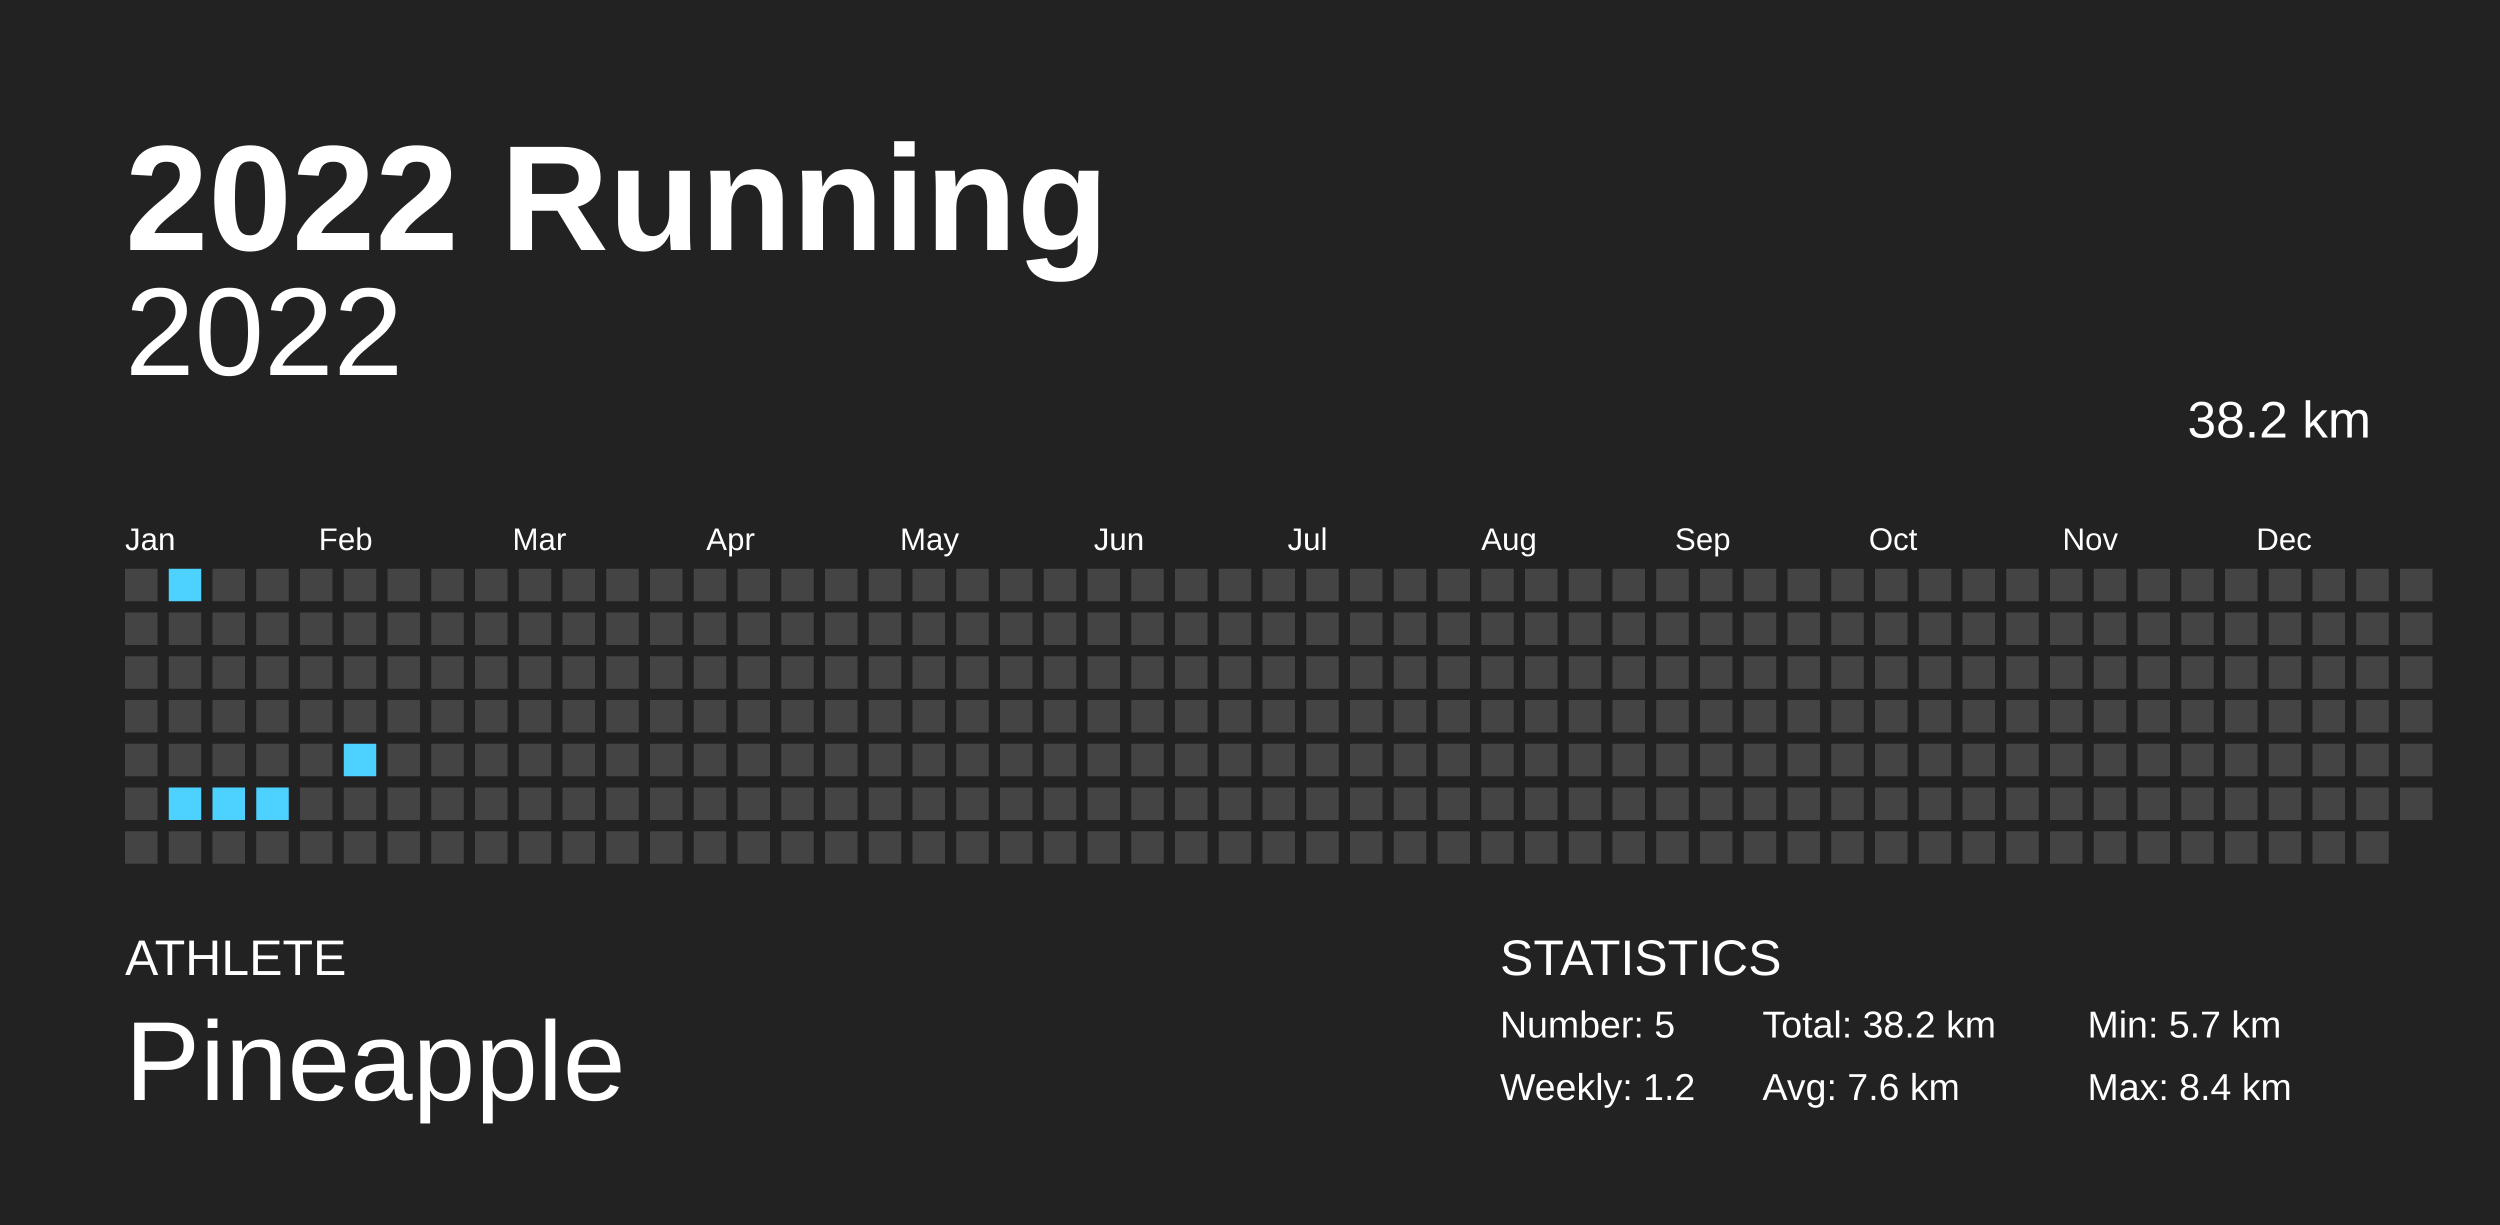
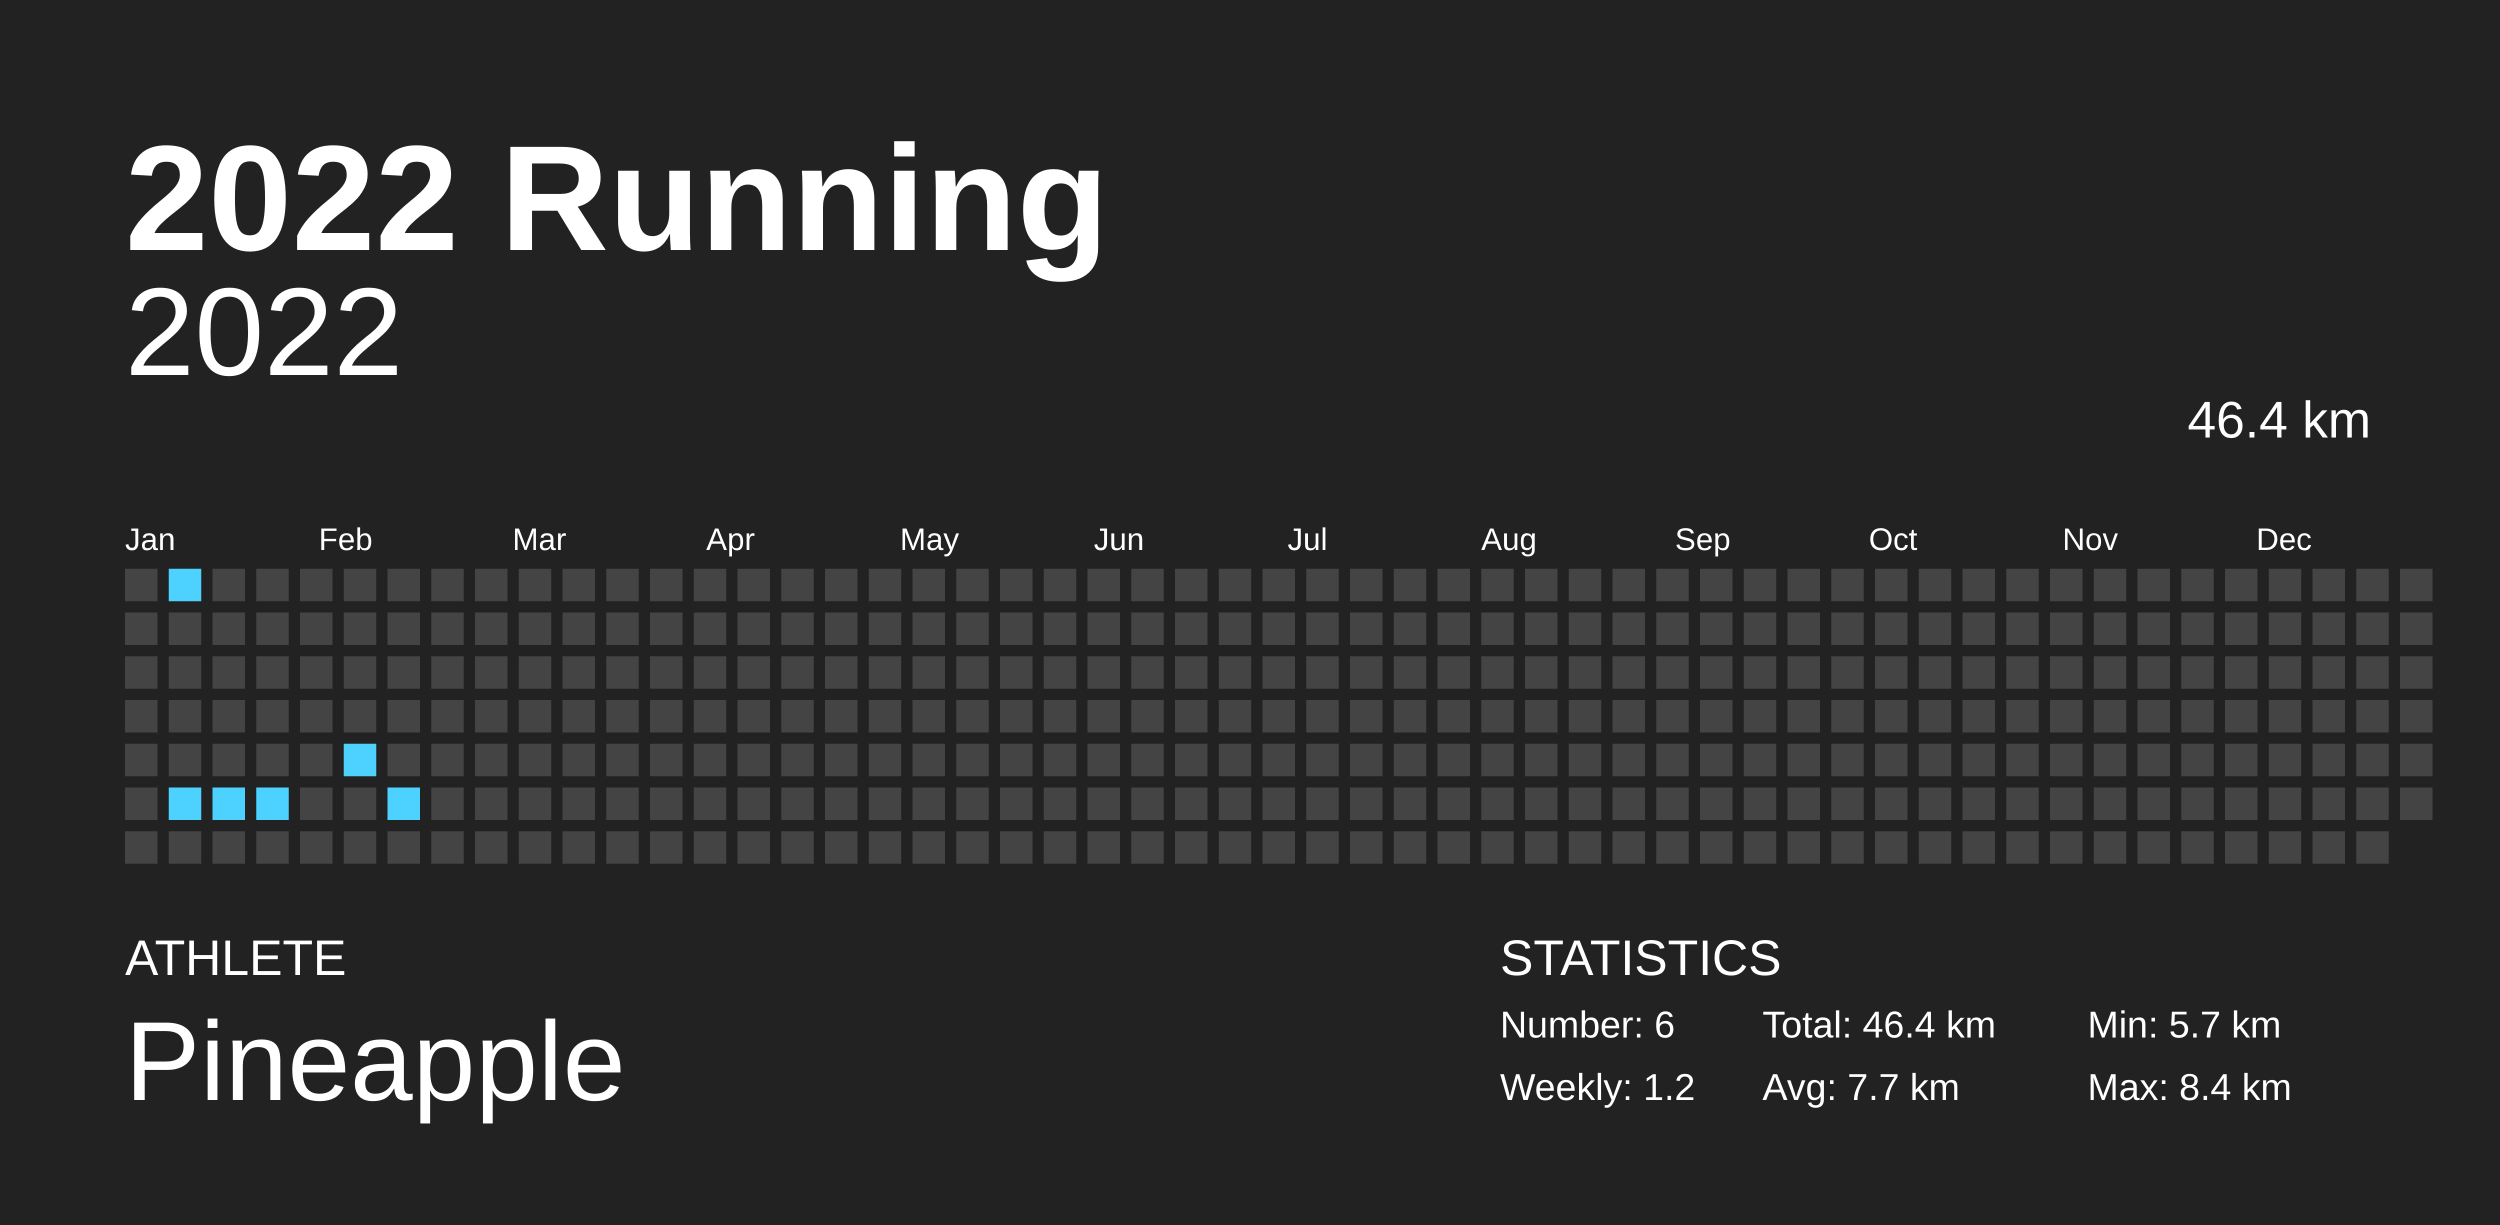
<svg xmlns="http://www.w3.org/2000/svg" baseProfile="full" height="98mm" version="1.1" viewBox="0,0,200,98" width="200mm">
  <defs />
  <rect fill="#222222" height="98" width="200" x="0" y="0" />
  <text fill="#FFFFFF" style="font-size:12px; font-family:Arial; font-weight:bold;" x="10" y="20">2022 Running</text>
  <text fill="#FFFFFF" style="font-size:4px; font-family:Arial" x="10" y="78">ATHLETE</text>
  <text fill="#FFFFFF" style="font-size:9px; font-family:Arial" x="10" y="88">Pineapple</text>
  <text fill="#FFFFFF" style="font-size:4px; font-family:Arial" x="120" y="78">STATISTICS</text>
-   <text fill="#FFFFFF" style="font-size:3px; font-family:Arial" x="120" y="83">Number: 5</text>
+   <text fill="#FFFFFF" style="font-size:3px; font-family:Arial" x="120" y="83">Number: 6</text>
  <text fill="#FFFFFF" style="font-size:3px; font-family:Arial" x="120" y="88">Weekly: 1.2</text>
-   <text fill="#FFFFFF" style="font-size:3px; font-family:Arial" x="141" y="83">Total: 38.2 km</text>
-   <text fill="#FFFFFF" style="font-size:3px; font-family:Arial" x="141" y="88">Avg: 7.6 km</text>
+   <text fill="#FFFFFF" style="font-size:3px; font-family:Arial" x="141" y="83">Total: 46.4 km</text>
+   <text fill="#FFFFFF" style="font-size:3px; font-family:Arial" x="141" y="88">Avg: 7.7 km</text>
  <text fill="#FFFFFF" style="font-size:3px; font-family:Arial" x="167" y="83">Min: 5.7 km</text>
  <text fill="#FFFFFF" style="font-size:3px; font-family:Arial" x="167" y="88">Max: 8.4 km</text>
  <text alignment-baseline="hanging" fill="#FFFFFF" style="font-size:10.0px; font-family:Arial;" x="10" y="30">2022</text>
-   <text alignment-baseline="hanging" fill="#FFFFFF" style="font-size:4.125px; font-family:Arial;" x="175" y="35">38.2 km</text>
+   <text alignment-baseline="hanging" fill="#FFFFFF" style="font-size:4.125px; font-family:Arial;" x="175" y="35">46.4 km</text>
  <text fill="#FFFFFF" style="font-size:2.5px; font-family:Arial" x="10.0" y="44">Jan</text>
  <text fill="#FFFFFF" style="font-size:2.5px; font-family:Arial" x="25.5" y="44">Feb</text>
  <text fill="#FFFFFF" style="font-size:2.5px; font-family:Arial" x="41.0" y="44">Mar</text>
  <text fill="#FFFFFF" style="font-size:2.5px; font-family:Arial" x="56.5" y="44">Apr</text>
  <text fill="#FFFFFF" style="font-size:2.5px; font-family:Arial" x="72.0" y="44">May</text>
  <text fill="#FFFFFF" style="font-size:2.5px; font-family:Arial" x="87.5" y="44">Jun</text>
  <text fill="#FFFFFF" style="font-size:2.5px; font-family:Arial" x="103.0" y="44">Jul</text>
  <text fill="#FFFFFF" style="font-size:2.5px; font-family:Arial" x="118.5" y="44">Aug</text>
  <text fill="#FFFFFF" style="font-size:2.5px; font-family:Arial" x="134.0" y="44">Sep</text>
  <text fill="#FFFFFF" style="font-size:2.5px; font-family:Arial" x="149.5" y="44">Oct</text>
  <text fill="#FFFFFF" style="font-size:2.5px; font-family:Arial" x="165.0" y="44">Nov</text>
  <text fill="#FFFFFF" style="font-size:2.5px; font-family:Arial" x="180.5" y="44">Dec</text>
  <rect fill="#444444" height="2.6" width="2.6" x="10.0" y="45.5" />
  <rect fill="#444444" height="2.6" width="2.6" x="10.0" y="49.0" />
  <rect fill="#444444" height="2.6" width="2.6" x="10.0" y="52.5" />
  <rect fill="#444444" height="2.6" width="2.6" x="10.0" y="56.0" />
  <rect fill="#444444" height="2.6" width="2.6" x="10.0" y="59.5" />
  <rect fill="#444444" height="2.6" width="2.6" x="10.0" y="63.0" />
  <rect fill="#444444" height="2.6" width="2.6" x="10.0" y="66.5" />
  <rect fill="#4dd2ff" height="2.6" width="2.6" x="13.5" y="45.5" />
  <rect fill="#444444" height="2.6" width="2.6" x="13.5" y="49.0" />
  <rect fill="#444444" height="2.6" width="2.6" x="13.5" y="52.5" />
  <rect fill="#444444" height="2.6" width="2.6" x="13.5" y="56.0" />
  <rect fill="#444444" height="2.6" width="2.6" x="13.5" y="59.5" />
  <rect fill="#4dd2ff" height="2.6" width="2.6" x="13.5" y="63.0" />
  <rect fill="#444444" height="2.6" width="2.6" x="13.5" y="66.5" />
  <rect fill="#444444" height="2.6" width="2.6" x="17.0" y="45.5" />
  <rect fill="#444444" height="2.6" width="2.6" x="17.0" y="49.0" />
  <rect fill="#444444" height="2.6" width="2.6" x="17.0" y="52.5" />
  <rect fill="#444444" height="2.6" width="2.6" x="17.0" y="56.0" />
  <rect fill="#444444" height="2.6" width="2.6" x="17.0" y="59.5" />
  <rect fill="#4dd2ff" height="2.6" width="2.6" x="17.0" y="63.0" />
  <rect fill="#444444" height="2.6" width="2.6" x="17.0" y="66.5" />
  <rect fill="#444444" height="2.6" width="2.6" x="20.5" y="45.5" />
  <rect fill="#444444" height="2.6" width="2.6" x="20.5" y="49.0" />
  <rect fill="#444444" height="2.6" width="2.6" x="20.5" y="52.5" />
  <rect fill="#444444" height="2.6" width="2.6" x="20.5" y="56.0" />
  <rect fill="#444444" height="2.6" width="2.6" x="20.5" y="59.5" />
  <rect fill="#4dd2ff" height="2.6" width="2.6" x="20.5" y="63.0" />
  <rect fill="#444444" height="2.6" width="2.6" x="20.5" y="66.5" />
  <rect fill="#444444" height="2.6" width="2.6" x="24.0" y="45.5" />
  <rect fill="#444444" height="2.6" width="2.6" x="24.0" y="49.0" />
  <rect fill="#444444" height="2.6" width="2.6" x="24.0" y="52.5" />
  <rect fill="#444444" height="2.6" width="2.6" x="24.0" y="56.0" />
  <rect fill="#444444" height="2.6" width="2.6" x="24.0" y="59.5" />
  <rect fill="#444444" height="2.6" width="2.6" x="24.0" y="63.0" />
  <rect fill="#444444" height="2.6" width="2.6" x="24.0" y="66.5" />
  <rect fill="#444444" height="2.6" width="2.6" x="27.5" y="45.5" />
  <rect fill="#444444" height="2.6" width="2.6" x="27.5" y="49.0" />
  <rect fill="#444444" height="2.6" width="2.6" x="27.5" y="52.5" />
  <rect fill="#444444" height="2.6" width="2.6" x="27.5" y="56.0" />
  <rect fill="#4dd2ff" height="2.6" width="2.6" x="27.5" y="59.5" />
  <rect fill="#444444" height="2.6" width="2.6" x="27.5" y="63.0" />
  <rect fill="#444444" height="2.6" width="2.6" x="27.5" y="66.5" />
  <rect fill="#444444" height="2.6" width="2.6" x="31.0" y="45.5" />
  <rect fill="#444444" height="2.6" width="2.6" x="31.0" y="49.0" />
  <rect fill="#444444" height="2.6" width="2.6" x="31.0" y="52.5" />
  <rect fill="#444444" height="2.6" width="2.6" x="31.0" y="56.0" />
  <rect fill="#444444" height="2.6" width="2.6" x="31.0" y="59.5" />
-   <rect fill="#444444" height="2.6" width="2.6" x="31.0" y="63.0" />
+   <rect fill="#4dd2ff" height="2.6" width="2.6" x="31.0" y="63.0" />
  <rect fill="#444444" height="2.6" width="2.6" x="31.0" y="66.5" />
  <rect fill="#444444" height="2.6" width="2.6" x="34.5" y="45.5" />
  <rect fill="#444444" height="2.6" width="2.6" x="34.5" y="49.0" />
  <rect fill="#444444" height="2.6" width="2.6" x="34.5" y="52.5" />
  <rect fill="#444444" height="2.6" width="2.6" x="34.5" y="56.0" />
  <rect fill="#444444" height="2.6" width="2.6" x="34.5" y="59.5" />
  <rect fill="#444444" height="2.6" width="2.6" x="34.5" y="63.0" />
  <rect fill="#444444" height="2.6" width="2.6" x="34.5" y="66.5" />
  <rect fill="#444444" height="2.6" width="2.6" x="38.0" y="45.5" />
  <rect fill="#444444" height="2.6" width="2.6" x="38.0" y="49.0" />
  <rect fill="#444444" height="2.6" width="2.6" x="38.0" y="52.5" />
  <rect fill="#444444" height="2.6" width="2.6" x="38.0" y="56.0" />
  <rect fill="#444444" height="2.6" width="2.6" x="38.0" y="59.5" />
  <rect fill="#444444" height="2.6" width="2.6" x="38.0" y="63.0" />
  <rect fill="#444444" height="2.6" width="2.6" x="38.0" y="66.5" />
  <rect fill="#444444" height="2.6" width="2.6" x="41.5" y="45.5" />
  <rect fill="#444444" height="2.6" width="2.6" x="41.5" y="49.0" />
  <rect fill="#444444" height="2.6" width="2.6" x="41.5" y="52.5" />
  <rect fill="#444444" height="2.6" width="2.6" x="41.5" y="56.0" />
  <rect fill="#444444" height="2.6" width="2.6" x="41.5" y="59.5" />
  <rect fill="#444444" height="2.6" width="2.6" x="41.5" y="63.0" />
  <rect fill="#444444" height="2.6" width="2.6" x="41.5" y="66.5" />
  <rect fill="#444444" height="2.6" width="2.6" x="45.0" y="45.5" />
  <rect fill="#444444" height="2.6" width="2.6" x="45.0" y="49.0" />
  <rect fill="#444444" height="2.6" width="2.6" x="45.0" y="52.5" />
  <rect fill="#444444" height="2.6" width="2.6" x="45.0" y="56.0" />
  <rect fill="#444444" height="2.6" width="2.6" x="45.0" y="59.5" />
  <rect fill="#444444" height="2.6" width="2.6" x="45.0" y="63.0" />
  <rect fill="#444444" height="2.6" width="2.6" x="45.0" y="66.5" />
  <rect fill="#444444" height="2.6" width="2.6" x="48.5" y="45.5" />
  <rect fill="#444444" height="2.6" width="2.6" x="48.5" y="49.0" />
  <rect fill="#444444" height="2.6" width="2.6" x="48.5" y="52.5" />
  <rect fill="#444444" height="2.6" width="2.6" x="48.5" y="56.0" />
  <rect fill="#444444" height="2.6" width="2.6" x="48.5" y="59.5" />
  <rect fill="#444444" height="2.6" width="2.6" x="48.5" y="63.0" />
  <rect fill="#444444" height="2.6" width="2.6" x="48.5" y="66.5" />
  <rect fill="#444444" height="2.6" width="2.6" x="52.0" y="45.5" />
  <rect fill="#444444" height="2.6" width="2.6" x="52.0" y="49.0" />
  <rect fill="#444444" height="2.6" width="2.6" x="52.0" y="52.5" />
  <rect fill="#444444" height="2.6" width="2.6" x="52.0" y="56.0" />
  <rect fill="#444444" height="2.6" width="2.6" x="52.0" y="59.5" />
  <rect fill="#444444" height="2.6" width="2.6" x="52.0" y="63.0" />
  <rect fill="#444444" height="2.6" width="2.6" x="52.0" y="66.5" />
  <rect fill="#444444" height="2.6" width="2.6" x="55.5" y="45.5" />
  <rect fill="#444444" height="2.6" width="2.6" x="55.5" y="49.0" />
  <rect fill="#444444" height="2.6" width="2.6" x="55.5" y="52.5" />
  <rect fill="#444444" height="2.6" width="2.6" x="55.5" y="56.0" />
  <rect fill="#444444" height="2.6" width="2.6" x="55.5" y="59.5" />
  <rect fill="#444444" height="2.6" width="2.6" x="55.5" y="63.0" />
  <rect fill="#444444" height="2.6" width="2.6" x="55.5" y="66.5" />
  <rect fill="#444444" height="2.6" width="2.6" x="59.0" y="45.5" />
  <rect fill="#444444" height="2.6" width="2.6" x="59.0" y="49.0" />
  <rect fill="#444444" height="2.6" width="2.6" x="59.0" y="52.5" />
  <rect fill="#444444" height="2.6" width="2.6" x="59.0" y="56.0" />
  <rect fill="#444444" height="2.6" width="2.6" x="59.0" y="59.5" />
  <rect fill="#444444" height="2.6" width="2.6" x="59.0" y="63.0" />
  <rect fill="#444444" height="2.6" width="2.6" x="59.0" y="66.5" />
  <rect fill="#444444" height="2.6" width="2.6" x="62.5" y="45.5" />
  <rect fill="#444444" height="2.6" width="2.6" x="62.5" y="49.0" />
  <rect fill="#444444" height="2.6" width="2.6" x="62.5" y="52.5" />
  <rect fill="#444444" height="2.6" width="2.6" x="62.5" y="56.0" />
  <rect fill="#444444" height="2.6" width="2.6" x="62.5" y="59.5" />
  <rect fill="#444444" height="2.6" width="2.6" x="62.5" y="63.0" />
  <rect fill="#444444" height="2.6" width="2.6" x="62.5" y="66.5" />
  <rect fill="#444444" height="2.6" width="2.6" x="66.0" y="45.5" />
  <rect fill="#444444" height="2.6" width="2.6" x="66.0" y="49.0" />
  <rect fill="#444444" height="2.6" width="2.6" x="66.0" y="52.5" />
  <rect fill="#444444" height="2.6" width="2.6" x="66.0" y="56.0" />
  <rect fill="#444444" height="2.6" width="2.6" x="66.0" y="59.5" />
  <rect fill="#444444" height="2.6" width="2.6" x="66.0" y="63.0" />
  <rect fill="#444444" height="2.6" width="2.6" x="66.0" y="66.5" />
  <rect fill="#444444" height="2.6" width="2.6" x="69.5" y="45.5" />
  <rect fill="#444444" height="2.6" width="2.6" x="69.5" y="49.0" />
  <rect fill="#444444" height="2.6" width="2.6" x="69.5" y="52.5" />
  <rect fill="#444444" height="2.6" width="2.6" x="69.5" y="56.0" />
  <rect fill="#444444" height="2.6" width="2.6" x="69.5" y="59.5" />
  <rect fill="#444444" height="2.6" width="2.6" x="69.5" y="63.0" />
  <rect fill="#444444" height="2.6" width="2.6" x="69.5" y="66.5" />
  <rect fill="#444444" height="2.6" width="2.6" x="73.0" y="45.5" />
  <rect fill="#444444" height="2.6" width="2.6" x="73.0" y="49.0" />
  <rect fill="#444444" height="2.6" width="2.6" x="73.0" y="52.5" />
  <rect fill="#444444" height="2.6" width="2.6" x="73.0" y="56.0" />
  <rect fill="#444444" height="2.6" width="2.6" x="73.0" y="59.5" />
  <rect fill="#444444" height="2.6" width="2.6" x="73.0" y="63.0" />
  <rect fill="#444444" height="2.6" width="2.6" x="73.0" y="66.5" />
  <rect fill="#444444" height="2.6" width="2.6" x="76.5" y="45.5" />
  <rect fill="#444444" height="2.6" width="2.6" x="76.5" y="49.0" />
  <rect fill="#444444" height="2.6" width="2.6" x="76.5" y="52.5" />
  <rect fill="#444444" height="2.6" width="2.6" x="76.5" y="56.0" />
  <rect fill="#444444" height="2.6" width="2.6" x="76.5" y="59.5" />
  <rect fill="#444444" height="2.6" width="2.6" x="76.5" y="63.0" />
  <rect fill="#444444" height="2.6" width="2.6" x="76.5" y="66.5" />
  <rect fill="#444444" height="2.6" width="2.6" x="80.0" y="45.5" />
  <rect fill="#444444" height="2.6" width="2.6" x="80.0" y="49.0" />
  <rect fill="#444444" height="2.6" width="2.6" x="80.0" y="52.5" />
  <rect fill="#444444" height="2.6" width="2.6" x="80.0" y="56.0" />
  <rect fill="#444444" height="2.6" width="2.6" x="80.0" y="59.5" />
  <rect fill="#444444" height="2.6" width="2.6" x="80.0" y="63.0" />
  <rect fill="#444444" height="2.6" width="2.6" x="80.0" y="66.5" />
  <rect fill="#444444" height="2.6" width="2.6" x="83.5" y="45.5" />
  <rect fill="#444444" height="2.6" width="2.6" x="83.5" y="49.0" />
  <rect fill="#444444" height="2.6" width="2.6" x="83.5" y="52.5" />
  <rect fill="#444444" height="2.6" width="2.6" x="83.5" y="56.0" />
  <rect fill="#444444" height="2.6" width="2.6" x="83.5" y="59.5" />
  <rect fill="#444444" height="2.6" width="2.6" x="83.5" y="63.0" />
  <rect fill="#444444" height="2.6" width="2.6" x="83.5" y="66.5" />
  <rect fill="#444444" height="2.6" width="2.6" x="87.0" y="45.5" />
  <rect fill="#444444" height="2.6" width="2.6" x="87.0" y="49.0" />
  <rect fill="#444444" height="2.6" width="2.6" x="87.0" y="52.5" />
  <rect fill="#444444" height="2.6" width="2.6" x="87.0" y="56.0" />
  <rect fill="#444444" height="2.6" width="2.6" x="87.0" y="59.5" />
  <rect fill="#444444" height="2.6" width="2.6" x="87.0" y="63.0" />
  <rect fill="#444444" height="2.6" width="2.6" x="87.0" y="66.5" />
  <rect fill="#444444" height="2.6" width="2.6" x="90.5" y="45.5" />
  <rect fill="#444444" height="2.6" width="2.6" x="90.5" y="49.0" />
  <rect fill="#444444" height="2.6" width="2.6" x="90.5" y="52.5" />
  <rect fill="#444444" height="2.6" width="2.6" x="90.5" y="56.0" />
  <rect fill="#444444" height="2.6" width="2.6" x="90.5" y="59.5" />
  <rect fill="#444444" height="2.6" width="2.6" x="90.5" y="63.0" />
  <rect fill="#444444" height="2.6" width="2.6" x="90.5" y="66.5" />
  <rect fill="#444444" height="2.6" width="2.6" x="94.0" y="45.5" />
  <rect fill="#444444" height="2.6" width="2.6" x="94.0" y="49.0" />
  <rect fill="#444444" height="2.6" width="2.6" x="94.0" y="52.5" />
  <rect fill="#444444" height="2.6" width="2.6" x="94.0" y="56.0" />
  <rect fill="#444444" height="2.6" width="2.6" x="94.0" y="59.5" />
  <rect fill="#444444" height="2.6" width="2.6" x="94.0" y="63.0" />
  <rect fill="#444444" height="2.6" width="2.6" x="94.0" y="66.5" />
  <rect fill="#444444" height="2.6" width="2.6" x="97.5" y="45.5" />
  <rect fill="#444444" height="2.6" width="2.6" x="97.5" y="49.0" />
  <rect fill="#444444" height="2.6" width="2.6" x="97.5" y="52.5" />
  <rect fill="#444444" height="2.6" width="2.6" x="97.5" y="56.0" />
  <rect fill="#444444" height="2.6" width="2.6" x="97.5" y="59.5" />
  <rect fill="#444444" height="2.6" width="2.6" x="97.5" y="63.0" />
  <rect fill="#444444" height="2.6" width="2.6" x="97.5" y="66.5" />
  <rect fill="#444444" height="2.6" width="2.6" x="101.0" y="45.5" />
  <rect fill="#444444" height="2.6" width="2.6" x="101.0" y="49.0" />
  <rect fill="#444444" height="2.6" width="2.6" x="101.0" y="52.5" />
  <rect fill="#444444" height="2.6" width="2.6" x="101.0" y="56.0" />
  <rect fill="#444444" height="2.6" width="2.6" x="101.0" y="59.5" />
  <rect fill="#444444" height="2.6" width="2.6" x="101.0" y="63.0" />
  <rect fill="#444444" height="2.6" width="2.6" x="101.0" y="66.5" />
  <rect fill="#444444" height="2.6" width="2.6" x="104.5" y="45.5" />
  <rect fill="#444444" height="2.6" width="2.6" x="104.5" y="49.0" />
  <rect fill="#444444" height="2.6" width="2.6" x="104.5" y="52.5" />
  <rect fill="#444444" height="2.6" width="2.6" x="104.5" y="56.0" />
  <rect fill="#444444" height="2.6" width="2.6" x="104.5" y="59.5" />
  <rect fill="#444444" height="2.6" width="2.6" x="104.5" y="63.0" />
  <rect fill="#444444" height="2.6" width="2.6" x="104.5" y="66.5" />
  <rect fill="#444444" height="2.6" width="2.6" x="108.0" y="45.5" />
  <rect fill="#444444" height="2.6" width="2.6" x="108.0" y="49.0" />
  <rect fill="#444444" height="2.6" width="2.6" x="108.0" y="52.5" />
  <rect fill="#444444" height="2.6" width="2.6" x="108.0" y="56.0" />
  <rect fill="#444444" height="2.6" width="2.6" x="108.0" y="59.5" />
  <rect fill="#444444" height="2.6" width="2.6" x="108.0" y="63.0" />
  <rect fill="#444444" height="2.6" width="2.6" x="108.0" y="66.5" />
  <rect fill="#444444" height="2.6" width="2.6" x="111.5" y="45.5" />
  <rect fill="#444444" height="2.6" width="2.6" x="111.5" y="49.0" />
  <rect fill="#444444" height="2.6" width="2.6" x="111.5" y="52.5" />
  <rect fill="#444444" height="2.6" width="2.6" x="111.5" y="56.0" />
  <rect fill="#444444" height="2.6" width="2.6" x="111.5" y="59.5" />
  <rect fill="#444444" height="2.6" width="2.6" x="111.5" y="63.0" />
  <rect fill="#444444" height="2.6" width="2.6" x="111.5" y="66.5" />
  <rect fill="#444444" height="2.6" width="2.6" x="115.0" y="45.5" />
  <rect fill="#444444" height="2.6" width="2.6" x="115.0" y="49.0" />
  <rect fill="#444444" height="2.6" width="2.6" x="115.0" y="52.5" />
  <rect fill="#444444" height="2.6" width="2.6" x="115.0" y="56.0" />
  <rect fill="#444444" height="2.6" width="2.6" x="115.0" y="59.5" />
  <rect fill="#444444" height="2.6" width="2.6" x="115.0" y="63.0" />
  <rect fill="#444444" height="2.6" width="2.6" x="115.0" y="66.5" />
  <rect fill="#444444" height="2.6" width="2.6" x="118.5" y="45.5" />
  <rect fill="#444444" height="2.6" width="2.6" x="118.5" y="49.0" />
  <rect fill="#444444" height="2.6" width="2.6" x="118.5" y="52.5" />
  <rect fill="#444444" height="2.6" width="2.6" x="118.5" y="56.0" />
  <rect fill="#444444" height="2.6" width="2.6" x="118.5" y="59.5" />
  <rect fill="#444444" height="2.6" width="2.6" x="118.5" y="63.0" />
  <rect fill="#444444" height="2.6" width="2.6" x="118.5" y="66.5" />
  <rect fill="#444444" height="2.6" width="2.6" x="122.0" y="45.5" />
  <rect fill="#444444" height="2.6" width="2.6" x="122.0" y="49.0" />
  <rect fill="#444444" height="2.6" width="2.6" x="122.0" y="52.5" />
  <rect fill="#444444" height="2.6" width="2.6" x="122.0" y="56.0" />
  <rect fill="#444444" height="2.6" width="2.6" x="122.0" y="59.5" />
  <rect fill="#444444" height="2.6" width="2.6" x="122.0" y="63.0" />
  <rect fill="#444444" height="2.6" width="2.6" x="122.0" y="66.5" />
  <rect fill="#444444" height="2.6" width="2.6" x="125.5" y="45.5" />
  <rect fill="#444444" height="2.6" width="2.6" x="125.5" y="49.0" />
  <rect fill="#444444" height="2.6" width="2.6" x="125.5" y="52.5" />
  <rect fill="#444444" height="2.6" width="2.6" x="125.5" y="56.0" />
  <rect fill="#444444" height="2.6" width="2.6" x="125.5" y="59.5" />
  <rect fill="#444444" height="2.6" width="2.6" x="125.5" y="63.0" />
  <rect fill="#444444" height="2.6" width="2.6" x="125.5" y="66.5" />
  <rect fill="#444444" height="2.6" width="2.6" x="129.0" y="45.5" />
  <rect fill="#444444" height="2.6" width="2.6" x="129.0" y="49.0" />
  <rect fill="#444444" height="2.6" width="2.6" x="129.0" y="52.5" />
  <rect fill="#444444" height="2.6" width="2.6" x="129.0" y="56.0" />
  <rect fill="#444444" height="2.6" width="2.6" x="129.0" y="59.5" />
  <rect fill="#444444" height="2.6" width="2.6" x="129.0" y="63.0" />
  <rect fill="#444444" height="2.6" width="2.6" x="129.0" y="66.5" />
  <rect fill="#444444" height="2.6" width="2.6" x="132.5" y="45.5" />
  <rect fill="#444444" height="2.6" width="2.6" x="132.5" y="49.0" />
  <rect fill="#444444" height="2.6" width="2.6" x="132.5" y="52.5" />
  <rect fill="#444444" height="2.6" width="2.6" x="132.5" y="56.0" />
  <rect fill="#444444" height="2.6" width="2.6" x="132.5" y="59.5" />
  <rect fill="#444444" height="2.6" width="2.6" x="132.5" y="63.0" />
  <rect fill="#444444" height="2.6" width="2.6" x="132.5" y="66.5" />
  <rect fill="#444444" height="2.6" width="2.6" x="136.0" y="45.5" />
  <rect fill="#444444" height="2.6" width="2.6" x="136.0" y="49.0" />
  <rect fill="#444444" height="2.6" width="2.6" x="136.0" y="52.5" />
  <rect fill="#444444" height="2.6" width="2.6" x="136.0" y="56.0" />
  <rect fill="#444444" height="2.6" width="2.6" x="136.0" y="59.5" />
  <rect fill="#444444" height="2.6" width="2.6" x="136.0" y="63.0" />
  <rect fill="#444444" height="2.6" width="2.6" x="136.0" y="66.5" />
  <rect fill="#444444" height="2.6" width="2.6" x="139.5" y="45.5" />
  <rect fill="#444444" height="2.6" width="2.6" x="139.5" y="49.0" />
  <rect fill="#444444" height="2.6" width="2.6" x="139.5" y="52.5" />
  <rect fill="#444444" height="2.6" width="2.6" x="139.5" y="56.0" />
  <rect fill="#444444" height="2.6" width="2.6" x="139.5" y="59.5" />
  <rect fill="#444444" height="2.6" width="2.6" x="139.5" y="63.0" />
  <rect fill="#444444" height="2.6" width="2.6" x="139.5" y="66.5" />
  <rect fill="#444444" height="2.6" width="2.6" x="143.0" y="45.5" />
  <rect fill="#444444" height="2.6" width="2.6" x="143.0" y="49.0" />
  <rect fill="#444444" height="2.6" width="2.6" x="143.0" y="52.5" />
  <rect fill="#444444" height="2.6" width="2.6" x="143.0" y="56.0" />
  <rect fill="#444444" height="2.6" width="2.6" x="143.0" y="59.5" />
  <rect fill="#444444" height="2.6" width="2.6" x="143.0" y="63.0" />
  <rect fill="#444444" height="2.6" width="2.6" x="143.0" y="66.5" />
  <rect fill="#444444" height="2.6" width="2.6" x="146.5" y="45.5" />
  <rect fill="#444444" height="2.6" width="2.6" x="146.5" y="49.0" />
  <rect fill="#444444" height="2.6" width="2.6" x="146.5" y="52.5" />
  <rect fill="#444444" height="2.6" width="2.6" x="146.5" y="56.0" />
  <rect fill="#444444" height="2.6" width="2.6" x="146.5" y="59.5" />
  <rect fill="#444444" height="2.6" width="2.6" x="146.5" y="63.0" />
  <rect fill="#444444" height="2.6" width="2.6" x="146.5" y="66.5" />
  <rect fill="#444444" height="2.6" width="2.6" x="150.0" y="45.5" />
  <rect fill="#444444" height="2.6" width="2.6" x="150.0" y="49.0" />
  <rect fill="#444444" height="2.6" width="2.6" x="150.0" y="52.5" />
  <rect fill="#444444" height="2.6" width="2.6" x="150.0" y="56.0" />
  <rect fill="#444444" height="2.6" width="2.6" x="150.0" y="59.5" />
  <rect fill="#444444" height="2.6" width="2.6" x="150.0" y="63.0" />
  <rect fill="#444444" height="2.6" width="2.6" x="150.0" y="66.5" />
  <rect fill="#444444" height="2.6" width="2.6" x="153.5" y="45.5" />
  <rect fill="#444444" height="2.6" width="2.6" x="153.5" y="49.0" />
  <rect fill="#444444" height="2.6" width="2.6" x="153.5" y="52.5" />
  <rect fill="#444444" height="2.6" width="2.6" x="153.5" y="56.0" />
  <rect fill="#444444" height="2.6" width="2.6" x="153.5" y="59.5" />
  <rect fill="#444444" height="2.6" width="2.6" x="153.5" y="63.0" />
  <rect fill="#444444" height="2.6" width="2.6" x="153.5" y="66.5" />
  <rect fill="#444444" height="2.6" width="2.6" x="157.0" y="45.5" />
  <rect fill="#444444" height="2.6" width="2.6" x="157.0" y="49.0" />
  <rect fill="#444444" height="2.6" width="2.6" x="157.0" y="52.5" />
  <rect fill="#444444" height="2.6" width="2.6" x="157.0" y="56.0" />
  <rect fill="#444444" height="2.6" width="2.6" x="157.0" y="59.5" />
  <rect fill="#444444" height="2.6" width="2.6" x="157.0" y="63.0" />
  <rect fill="#444444" height="2.6" width="2.6" x="157.0" y="66.5" />
  <rect fill="#444444" height="2.6" width="2.6" x="160.5" y="45.5" />
  <rect fill="#444444" height="2.6" width="2.6" x="160.5" y="49.0" />
  <rect fill="#444444" height="2.6" width="2.6" x="160.5" y="52.5" />
  <rect fill="#444444" height="2.6" width="2.6" x="160.5" y="56.0" />
  <rect fill="#444444" height="2.6" width="2.6" x="160.5" y="59.5" />
  <rect fill="#444444" height="2.6" width="2.6" x="160.5" y="63.0" />
  <rect fill="#444444" height="2.6" width="2.6" x="160.5" y="66.5" />
  <rect fill="#444444" height="2.6" width="2.6" x="164.0" y="45.5" />
  <rect fill="#444444" height="2.6" width="2.6" x="164.0" y="49.0" />
  <rect fill="#444444" height="2.6" width="2.6" x="164.0" y="52.5" />
  <rect fill="#444444" height="2.6" width="2.6" x="164.0" y="56.0" />
  <rect fill="#444444" height="2.6" width="2.6" x="164.0" y="59.5" />
  <rect fill="#444444" height="2.6" width="2.6" x="164.0" y="63.0" />
  <rect fill="#444444" height="2.6" width="2.6" x="164.0" y="66.5" />
  <rect fill="#444444" height="2.6" width="2.6" x="167.5" y="45.5" />
  <rect fill="#444444" height="2.6" width="2.6" x="167.5" y="49.0" />
  <rect fill="#444444" height="2.6" width="2.6" x="167.5" y="52.5" />
  <rect fill="#444444" height="2.6" width="2.6" x="167.5" y="56.0" />
  <rect fill="#444444" height="2.6" width="2.6" x="167.5" y="59.5" />
  <rect fill="#444444" height="2.6" width="2.6" x="167.5" y="63.0" />
  <rect fill="#444444" height="2.6" width="2.6" x="167.5" y="66.5" />
  <rect fill="#444444" height="2.6" width="2.6" x="171.0" y="45.5" />
  <rect fill="#444444" height="2.6" width="2.6" x="171.0" y="49.0" />
  <rect fill="#444444" height="2.6" width="2.6" x="171.0" y="52.5" />
  <rect fill="#444444" height="2.6" width="2.6" x="171.0" y="56.0" />
  <rect fill="#444444" height="2.6" width="2.6" x="171.0" y="59.5" />
  <rect fill="#444444" height="2.6" width="2.6" x="171.0" y="63.0" />
  <rect fill="#444444" height="2.6" width="2.6" x="171.0" y="66.5" />
  <rect fill="#444444" height="2.6" width="2.6" x="174.5" y="45.5" />
  <rect fill="#444444" height="2.6" width="2.6" x="174.5" y="49.0" />
  <rect fill="#444444" height="2.6" width="2.6" x="174.5" y="52.5" />
  <rect fill="#444444" height="2.6" width="2.6" x="174.5" y="56.0" />
  <rect fill="#444444" height="2.6" width="2.6" x="174.5" y="59.5" />
  <rect fill="#444444" height="2.6" width="2.6" x="174.5" y="63.0" />
  <rect fill="#444444" height="2.6" width="2.6" x="174.5" y="66.5" />
  <rect fill="#444444" height="2.6" width="2.6" x="178.0" y="45.5" />
  <rect fill="#444444" height="2.6" width="2.6" x="178.0" y="49.0" />
  <rect fill="#444444" height="2.6" width="2.6" x="178.0" y="52.5" />
  <rect fill="#444444" height="2.6" width="2.6" x="178.0" y="56.0" />
  <rect fill="#444444" height="2.6" width="2.6" x="178.0" y="59.5" />
  <rect fill="#444444" height="2.6" width="2.6" x="178.0" y="63.0" />
  <rect fill="#444444" height="2.6" width="2.6" x="178.0" y="66.5" />
  <rect fill="#444444" height="2.6" width="2.6" x="181.5" y="45.5" />
  <rect fill="#444444" height="2.6" width="2.6" x="181.5" y="49.0" />
  <rect fill="#444444" height="2.6" width="2.6" x="181.5" y="52.5" />
  <rect fill="#444444" height="2.6" width="2.6" x="181.5" y="56.0" />
  <rect fill="#444444" height="2.6" width="2.6" x="181.5" y="59.5" />
  <rect fill="#444444" height="2.6" width="2.6" x="181.5" y="63.0" />
  <rect fill="#444444" height="2.6" width="2.6" x="181.5" y="66.5" />
  <rect fill="#444444" height="2.6" width="2.6" x="185.0" y="45.5" />
  <rect fill="#444444" height="2.6" width="2.6" x="185.0" y="49.0" />
  <rect fill="#444444" height="2.6" width="2.6" x="185.0" y="52.5" />
  <rect fill="#444444" height="2.6" width="2.6" x="185.0" y="56.0" />
  <rect fill="#444444" height="2.6" width="2.6" x="185.0" y="59.5" />
  <rect fill="#444444" height="2.6" width="2.6" x="185.0" y="63.0" />
  <rect fill="#444444" height="2.6" width="2.6" x="185.0" y="66.5" />
  <rect fill="#444444" height="2.6" width="2.6" x="188.5" y="45.5" />
  <rect fill="#444444" height="2.6" width="2.6" x="188.5" y="49.0" />
  <rect fill="#444444" height="2.6" width="2.6" x="188.5" y="52.5" />
  <rect fill="#444444" height="2.6" width="2.6" x="188.5" y="56.0" />
  <rect fill="#444444" height="2.6" width="2.6" x="188.5" y="59.5" />
  <rect fill="#444444" height="2.6" width="2.6" x="188.5" y="63.0" />
  <rect fill="#444444" height="2.6" width="2.6" x="188.5" y="66.5" />
  <rect fill="#444444" height="2.6" width="2.6" x="192.0" y="45.5" />
  <rect fill="#444444" height="2.6" width="2.6" x="192.0" y="49.0" />
  <rect fill="#444444" height="2.6" width="2.6" x="192.0" y="52.5" />
  <rect fill="#444444" height="2.6" width="2.6" x="192.0" y="56.0" />
  <rect fill="#444444" height="2.6" width="2.6" x="192.0" y="59.5" />
  <rect fill="#444444" height="2.6" width="2.6" x="192.0" y="63.0" />
</svg>
